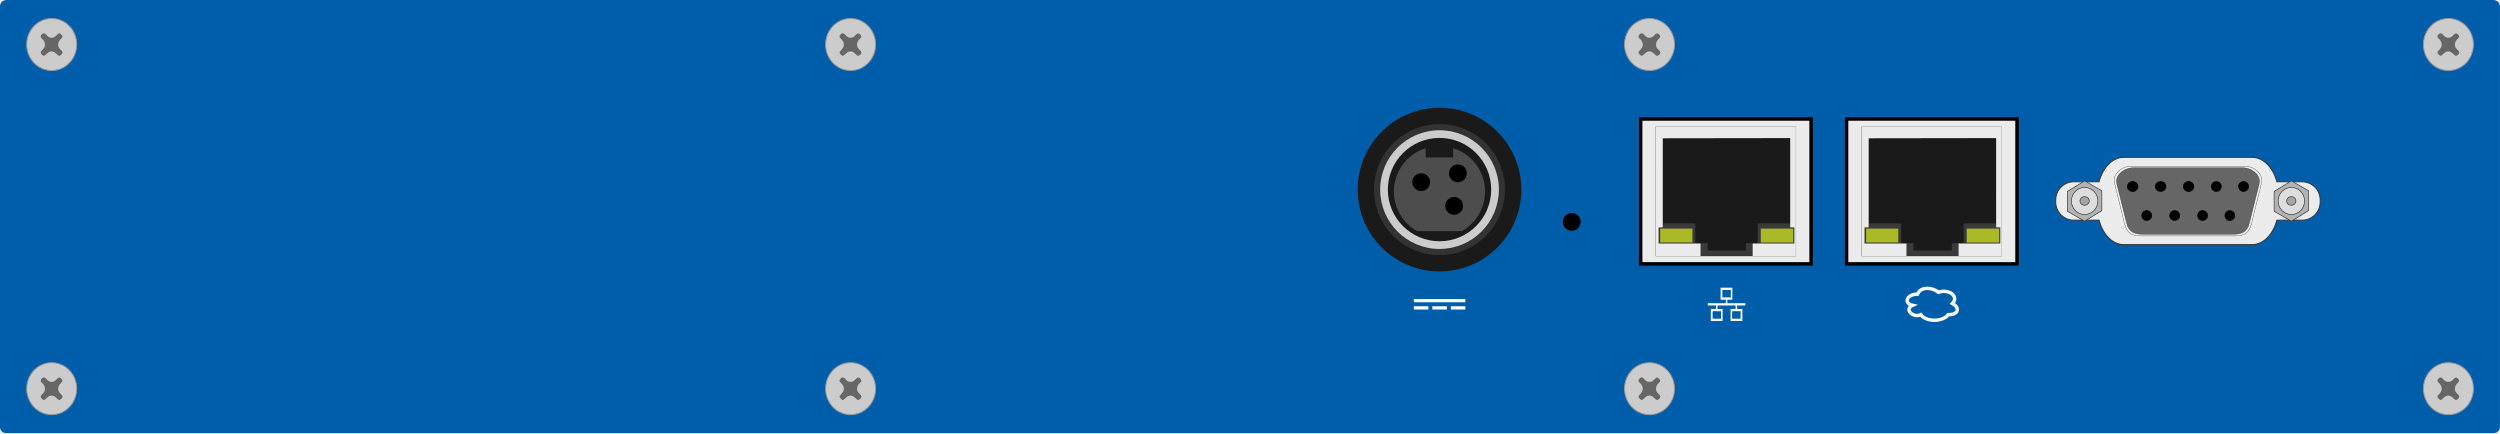
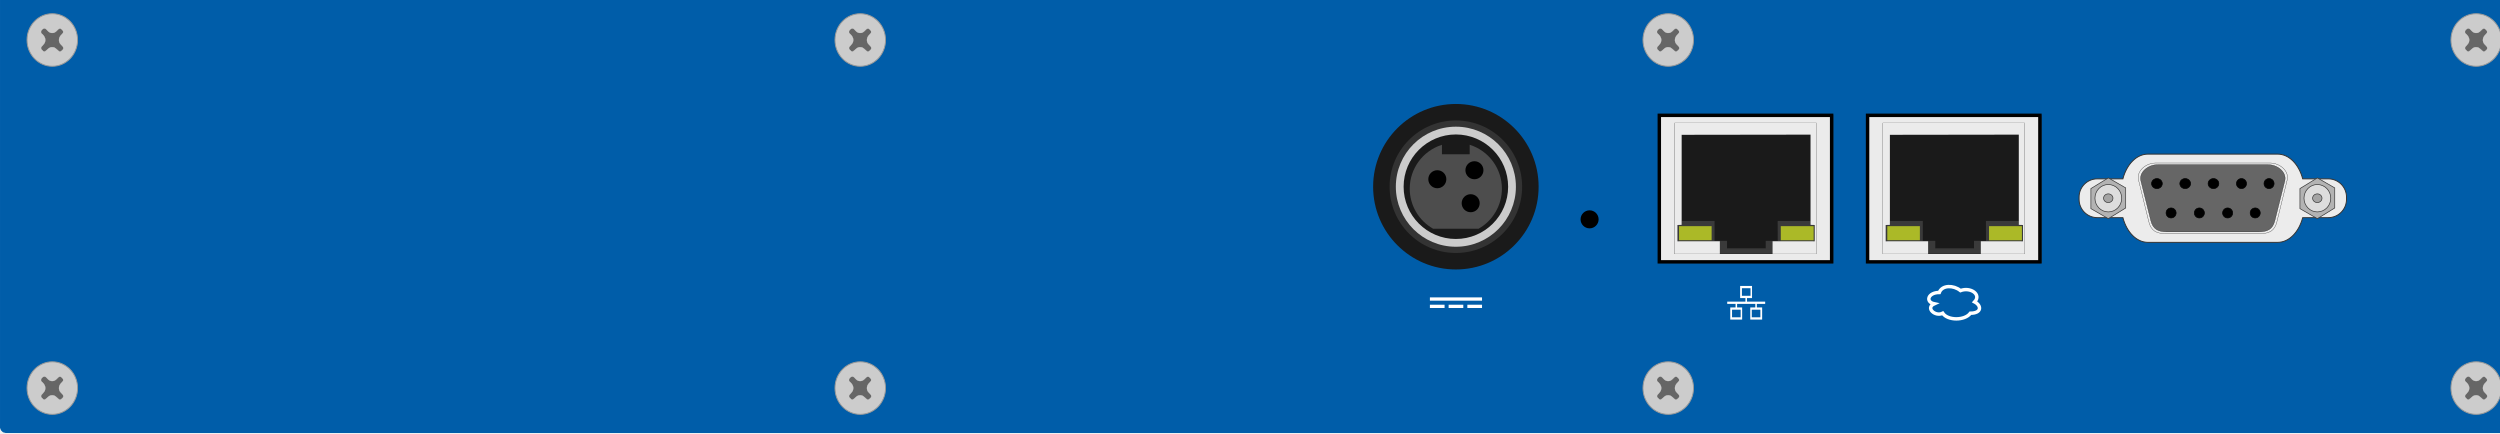
- <svg xmlns="http://www.w3.org/2000/svg" width="254" height="44" version="1.1" viewBox="66 376 134.897 14.28">
+ <svg xmlns="http://www.w3.org/2000/svg" width="254" height="44" version="1.1" viewBox="66 376 254 44">
  <text transform="scale(1.0397 .96177)" x="74.661" y="391.631" fill="#ffffff" font-family="sans-serif" font-size="2.477px" font-weight="700">
    <tspan x="74.661" y="391.631" />
  </text>
  <text transform="scale(1.0003 .99968)" x="79.69" y="367.804" fill="#000000" font-family="sans-serif" font-size="21.25px" letter-spacing="0px" stroke-width="1px" word-spacing="0px" style="line-height:125%" xml:space="preserve">
    <tspan x="79.69" y="367.804" />
  </text>
-   <g transform="translate(1.4093 -49.013)">
-     <path d="m64.928 443.84h134.22 0.039l0.026-0.013 0.065-0.013 0.065-0.026 0.039-0.052 0.052-0.039 0.026-0.065 0.013-0.065 0.013-0.026v-0.039-22.696-0.026l-0.013-0.039-0.013-0.052-0.026-0.065-0.052-0.052-0.039-0.039-0.065-0.026-0.026-0.013-0.039-0.013h-0.026l-0.039-0.013h-134.22l-0.039 0.013h-0.039l-0.026 0.013-0.039 0.013-0.052 0.026-0.052 0.039-0.039 0.052-0.026 0.065-0.026 0.052v0.039 0.026 22.696 0.039 0.026l0.026 0.065 0.026 0.065 0.039 0.039 0.052 0.052 0.052 0.026 0.065 0.013 0.039 0.013h0.039z" fill="#005da9" fill-rule="evenodd" />
-     <path d="m162.4 426.88h-9.3v7.897h9.3v-7.897zm11.109 0h-9.3v7.897h9.3v-7.897z" fill="#333" fill-rule="evenodd" />
+   <g transform="matrix(1.9043 0 0 1.9043 -57 -425.21)">
+     <path d="m64.928 443.84h134.26l0.026-0.013 0.065-0.013 0.065-0.026 0.039-0.052 0.052-0.039 0.026-0.065 0.013-0.065 0.013-0.026v-22.761l-0.013-0.039-0.013-0.052-0.026-0.065-0.052-0.052-0.039-0.039-0.065-0.026-0.026-0.013-0.039-0.013h-0.026l-0.039-0.013h-134.22l-0.039 0.013h-0.039l-0.026 0.013-0.039 0.013-0.052 0.026-0.052 0.039-0.039 0.052-0.026 0.065-0.026 0.052v22.825l0.026 0.065 0.026 0.065 0.039 0.039 0.052 0.052 0.052 0.026 0.065 0.013 0.039 0.013h0.039z" fill="#005da9" fill-rule="evenodd" />
+     <path d="m162.4 426.88h-9.3v7.897h9.3zm11.109 0h-9.3v7.897h9.3z" fill="#333" fill-rule="evenodd" />
    <g transform="matrix(.53109 0 0 .53109 89.022 290.95)">
-       <path d="m169.78 259.86c-1.158 0-2.135 1.033-2.519 2.484h-2.562c-1.02 0-1.84 0.82-1.84 1.84v0.221c0 1.02 0.82 1.84 1.84 1.84h2.562c0.385 1.451 1.361 2.482 2.519 2.482h13.027c1.158 0 2.135-1.031 2.519-2.482h2.562c1.02 0 1.84-0.82 1.84-1.84v-0.221c0-1.02-0.82-1.84-1.84-1.84h-2.562c-0.385-1.451-1.361-2.484-2.519-2.484h-13.027z" fill="#ececec" fill-rule="evenodd" stroke="#333" stroke-linecap="round" stroke-width=".099" />
+       <path d="m169.78 259.86c-1.158 0-2.135 1.033-2.519 2.484h-2.562c-1.02 0-1.84 0.82-1.84 1.84v0.221c0 1.02 0.82 1.84 1.84 1.84h2.562c0.385 1.451 1.361 2.482 2.519 2.482h13.027c1.158 0 2.135-1.031 2.519-2.482h2.562c1.02 0 1.84-0.82 1.84-1.84v-0.221c0-1.02-0.82-1.84-1.84-1.84h-2.562c-0.385-1.451-1.361-2.484-2.519-2.484z" fill="#ececec" fill-rule="evenodd" stroke="#333" stroke-linecap="round" stroke-width=".099" />
      <g transform="translate(-.27702 -1.4531e-5)" stroke="#333" stroke-width=".067">
-         <g transform="translate(-21.189 -6.7388)">
-           <path d="m189.01 272.01v-2.014l-1.748-1.007-1.748 1.074v2.014l1.748 1.008 1.748-1.075z" fill="#b3b3b3" />
+         <g transform="translate(-21.189,-6.7388)">
+           <path d="m189.01 272.01v-2.014l-1.748-1.007-1.748 1.074v2.014l1.748 1.008z" fill="#b3b3b3" />
          <path d="m188.61 271.03c0 0.76-0.602 1.377-1.345 1.377-0.743 0-1.345-0.617-1.345-1.377 0-0.76 0.602-1.376 1.345-1.376 0.743 0 1.345 0.616 1.345 1.376z" fill="#ddd" />
          <path d="m187.73 271.03c0 0.241-0.211 0.437-0.471 0.437-0.259 0-0.471-0.196-0.471-0.437s0.211-0.436 0.471-0.436c0.259 0 0.471 0.195 0.471 0.436z" fill="#a4a4a4" />
        </g>
        <g transform="translate(-.18874 -6.7388)">
-           <path d="m189.01 272.01v-2.014l-1.748-1.007-1.748 1.074v2.014l1.748 1.008 1.748-1.075z" fill="#b3b3b3" />
+           <path d="m189.01 272.01v-2.014l-1.748-1.007-1.748 1.074v2.014l1.748 1.008z" fill="#b3b3b3" />
          <path d="m188.61 271.03c0 0.76-0.602 1.377-1.345 1.377-0.743 0-1.345-0.617-1.345-1.377 0-0.76 0.602-1.376 1.345-1.376 0.743 0 1.345 0.616 1.345 1.376z" fill="#ddd" />
          <path d="m187.73 271.03c0 0.241-0.211 0.437-0.471 0.437-0.259 0-0.471-0.196-0.471-0.437s0.211-0.436 0.471-0.436c0.259 0 0.471 0.195 0.471 0.436z" fill="#a4a4a4" />
        </g>
      </g>
      <g transform="translate(.43892 .20189)" stroke="#000">
-         <g transform="translate(-1.3533 5.9318)" fill-rule="evenodd" stroke-linecap="round">
+         <g transform="translate(-1.3533,5.9318)" fill-rule="evenodd" stroke-linecap="round">
          <path d="m171.46 254.62h11.509c0.948 0 1.937 0.79 1.711 1.711l-1.03 4.187c-0.226 0.92-0.763 1.196-1.711 1.196h-9.45c-0.948 0-1.484-0.276-1.711-1.196l-1.03-4.187c-0.226-0.92 0.763-1.711 1.711-1.711z" fill="#ececec" stroke-width=".026" />
          <path d="m171.64 254.79h11.145c0.918 0 1.876 0.752 1.657 1.628l-0.997 3.985c-0.219 0.876-0.739 1.138-1.657 1.138h-9.151c-0.918 0-1.438-0.262-1.657-1.138l-0.997-3.985c-0.219-0.876 0.739-1.628 1.657-1.628z" fill="#666" stroke-width=".025" />
        </g>
        <g stroke-width=".067">
          <path d="m182.01 262.62c0 0.278-0.226 0.504-0.504 0.504-0.278 0-0.505-0.226-0.505-0.504 0-0.277 0.226-0.504 0.505-0.504 0.278 0 0.504 0.226 0.504 0.504z" />
          <path d="m170.78 262.62c0 0.278-0.242 0.504-0.538 0.504-0.297 0-0.538-0.226-0.538-0.504 0-0.277 0.241-0.504 0.538-0.504 0.296 0 0.538 0.226 0.538 0.504z" />
          <path d="m173.62 262.62c0 0.278-0.241 0.504-0.538 0.504-0.297 0-0.538-0.226-0.538-0.504 0-0.277 0.241-0.504 0.538-0.504 0.297 0 0.538 0.226 0.538 0.504z" />
          <path d="m176.46 262.62c0 0.278-0.241 0.504-0.538 0.504-0.297 0-0.538-0.226-0.538-0.504 0-0.277 0.241-0.504 0.538-0.504 0.297 0 0.538 0.226 0.538 0.504z" />
          <path d="m179.24 262.62c0 0.278-0.226 0.504-0.504 0.504s-0.505-0.226-0.505-0.504c0-0.277 0.226-0.504 0.505-0.504s0.504 0.226 0.504 0.504z" />
          <path d="m172.17 265.57c0 0.278-0.226 0.504-0.504 0.504-0.278 0-0.505-0.226-0.505-0.504 0-0.277 0.226-0.503 0.505-0.503 0.278 0 0.504 0.225 0.504 0.503z" />
          <path d="m175.01 265.57c0 0.278-0.226 0.504-0.504 0.504-0.278 0-0.505-0.226-0.505-0.504 0-0.277 0.226-0.503 0.505-0.503 0.278 0 0.504 0.225 0.504 0.503z" />
          <path d="m177.85 265.57c0 0.278-0.226 0.504-0.505 0.504s-0.504-0.226-0.504-0.504c0-0.277 0.226-0.503 0.504-0.503s0.505 0.225 0.505 0.503z" />
          <path d="m180.62 265.57c0 0.278-0.226 0.504-0.505 0.504-0.278 0-0.504-0.226-0.504-0.504 0-0.277 0.226-0.503 0.504-0.503 0.278 0 0.505 0.225 0.505 0.503z" />
        </g>
      </g>
    </g>
    <g transform="matrix(.96168 0 0 1 2.4951 -1.1401)" stroke-linecap="round">
      <g transform="translate(-.91758 -.2192)">
        <circle cx="158.04" cy="424.23" r="1.402" fill="#ccc" fill-rule="evenodd" stroke="#999" stroke-width=".053" />
        <path d="m157.44 423.88c0.089 0.07 0.172 0.158 0.202 0.27 0.02 0.079 7e-3 0.165-0.028 0.238-0.057 0.072-0.111 0.148-0.179 0.209-0.05 0.063-7e-3 0.147 0.055 0.182 0.037 0.056 0.112 0.102 0.17 0.047 0.092-0.06 0.161-0.155 0.266-0.196 0.108-0.03 0.238-0.019 0.32 0.065 0.068 0.044 0.118 0.113 0.187 0.152 0.079 0.025 0.135-0.05 0.187-0.096 0.053-0.049 0.041-0.13-3e-3 -0.18-0.065-0.076-0.158-0.133-0.19-0.234-0.032-0.102-0.015-0.22 0.05-0.306 0.045-0.073 0.126-0.117 0.166-0.193 0.03-0.075-0.039-0.136-0.09-0.181-0.049-0.061-0.148-0.046-0.192 0.013-0.08 0.069-0.15 0.164-0.262 0.18-0.114 0.023-0.236-0.019-0.311-0.108-0.056-0.056-0.11-0.137-0.199-0.131-0.075 0.016-0.147 0.079-0.173 0.151-9e-3 0.04-5e-3 0.088 0.026 0.118" fill="#666" stroke="#e6e6e6" stroke-linejoin="round" stroke-width=".013px" />
      </g>
      <g transform="translate(43.908 -.2192)">
        <circle cx="158.04" cy="424.23" r="1.402" fill="#ccc" fill-rule="evenodd" stroke="#999" stroke-width=".053" />
        <path d="m157.44 423.88c0.089 0.07 0.172 0.158 0.202 0.27 0.02 0.079 7e-3 0.165-0.028 0.238-0.057 0.072-0.111 0.148-0.179 0.209-0.05 0.063-7e-3 0.147 0.055 0.182 0.037 0.056 0.112 0.102 0.17 0.047 0.092-0.06 0.161-0.155 0.266-0.196 0.108-0.03 0.238-0.019 0.32 0.065 0.068 0.044 0.118 0.113 0.187 0.152 0.079 0.025 0.135-0.05 0.187-0.096 0.053-0.049 0.041-0.13-3e-3 -0.18-0.065-0.076-0.158-0.133-0.19-0.234-0.032-0.102-0.015-0.22 0.05-0.306 0.045-0.073 0.126-0.117 0.166-0.193 0.03-0.075-0.039-0.136-0.09-0.181-0.049-0.061-0.148-0.046-0.192 0.013-0.08 0.069-0.15 0.164-0.262 0.18-0.114 0.023-0.236-0.019-0.311-0.108-0.056-0.056-0.11-0.137-0.199-0.131-0.075 0.016-0.147 0.079-0.173 0.151-9e-3 0.04-5e-3 0.088 0.026 0.118" fill="#666" stroke="#e6e6e6" stroke-linejoin="round" stroke-width=".013px" />
      </g>
-       <g transform="translate(43.908 18.352)">
+       <g transform="translate(43.908,18.352)">
        <circle cx="158.04" cy="424.23" r="1.402" fill="#ccc" fill-rule="evenodd" stroke="#999" stroke-width=".053" />
        <path d="m157.44 423.88c0.089 0.07 0.172 0.158 0.202 0.27 0.02 0.079 7e-3 0.165-0.028 0.238-0.057 0.072-0.111 0.148-0.179 0.209-0.05 0.063-7e-3 0.147 0.055 0.182 0.037 0.056 0.112 0.102 0.17 0.047 0.092-0.06 0.161-0.155 0.266-0.196 0.108-0.03 0.238-0.019 0.32 0.065 0.068 0.044 0.118 0.113 0.187 0.152 0.079 0.025 0.135-0.05 0.187-0.096 0.053-0.049 0.041-0.13-3e-3 -0.18-0.065-0.076-0.158-0.133-0.19-0.234-0.032-0.102-0.015-0.22 0.05-0.306 0.045-0.073 0.126-0.117 0.166-0.193 0.03-0.075-0.039-0.136-0.09-0.181-0.049-0.061-0.148-0.046-0.192 0.013-0.08 0.069-0.15 0.164-0.262 0.18-0.114 0.023-0.236-0.019-0.311-0.108-0.056-0.056-0.11-0.137-0.199-0.131-0.075 0.016-0.147 0.079-0.173 0.151-9e-3 0.04-5e-3 0.088 0.026 0.118" fill="#666" stroke="#e6e6e6" stroke-linejoin="round" stroke-width=".013px" />
      </g>
      <g transform="translate(-.91758 18.352)">
        <circle cx="158.04" cy="424.23" r="1.402" fill="#ccc" fill-rule="evenodd" stroke="#999" stroke-width=".053" />
        <path d="m157.44 423.88c0.089 0.07 0.172 0.158 0.202 0.27 0.02 0.079 7e-3 0.165-0.028 0.238-0.057 0.072-0.111 0.148-0.179 0.209-0.05 0.063-7e-3 0.147 0.055 0.182 0.037 0.056 0.112 0.102 0.17 0.047 0.092-0.06 0.161-0.155 0.266-0.196 0.108-0.03 0.238-0.019 0.32 0.065 0.068 0.044 0.118 0.113 0.187 0.152 0.079 0.025 0.135-0.05 0.187-0.096 0.053-0.049 0.041-0.13-3e-3 -0.18-0.065-0.076-0.158-0.133-0.19-0.234-0.032-0.102-0.015-0.22 0.05-0.306 0.045-0.073 0.126-0.117 0.166-0.193 0.03-0.075-0.039-0.136-0.09-0.181-0.049-0.061-0.148-0.046-0.192 0.013-0.08 0.069-0.15 0.164-0.262 0.18-0.114 0.023-0.236-0.019-0.311-0.108-0.056-0.056-0.11-0.137-0.199-0.131-0.075 0.016-0.147 0.079-0.173 0.151-9e-3 0.04-5e-3 0.088 0.026 0.118" fill="#666" stroke="#e6e6e6" stroke-linejoin="round" stroke-width=".013px" />
      </g>
-       <g transform="translate(-45.744 18.352)">
+       <g transform="translate(-45.744,18.352)">
        <circle cx="158.04" cy="424.23" r="1.402" fill="#ccc" fill-rule="evenodd" stroke="#999" stroke-width=".053" />
        <path d="m157.44 423.88c0.089 0.07 0.172 0.158 0.202 0.27 0.02 0.079 7e-3 0.165-0.028 0.238-0.057 0.072-0.111 0.148-0.179 0.209-0.05 0.063-7e-3 0.147 0.055 0.182 0.037 0.056 0.112 0.102 0.17 0.047 0.092-0.06 0.161-0.155 0.266-0.196 0.108-0.03 0.238-0.019 0.32 0.065 0.068 0.044 0.118 0.113 0.187 0.152 0.079 0.025 0.135-0.05 0.187-0.096 0.053-0.049 0.041-0.13-3e-3 -0.18-0.065-0.076-0.158-0.133-0.19-0.234-0.032-0.102-0.015-0.22 0.05-0.306 0.045-0.073 0.126-0.117 0.166-0.193 0.03-0.075-0.039-0.136-0.09-0.181-0.049-0.061-0.148-0.046-0.192 0.013-0.08 0.069-0.15 0.164-0.262 0.18-0.114 0.023-0.236-0.019-0.311-0.108-0.056-0.056-0.11-0.137-0.199-0.131-0.075 0.016-0.147 0.079-0.173 0.151-9e-3 0.04-5e-3 0.088 0.026 0.118" fill="#666" stroke="#e6e6e6" stroke-linejoin="round" stroke-width=".013px" />
      </g>
-       <g transform="translate(-90.569 18.352)">
+       <g transform="translate(-90.569,18.352)">
        <circle cx="158.04" cy="424.23" r="1.402" fill="#ccc" fill-rule="evenodd" stroke="#999" stroke-width=".053" />
        <path d="m157.44 423.88c0.089 0.07 0.172 0.158 0.202 0.27 0.02 0.079 7e-3 0.165-0.028 0.238-0.057 0.072-0.111 0.148-0.179 0.209-0.05 0.063-7e-3 0.147 0.055 0.182 0.037 0.056 0.112 0.102 0.17 0.047 0.092-0.06 0.161-0.155 0.266-0.196 0.108-0.03 0.238-0.019 0.32 0.065 0.068 0.044 0.118 0.113 0.187 0.152 0.079 0.025 0.135-0.05 0.187-0.096 0.053-0.049 0.041-0.13-3e-3 -0.18-0.065-0.076-0.158-0.133-0.19-0.234-0.032-0.102-0.015-0.22 0.05-0.306 0.045-0.073 0.126-0.117 0.166-0.193 0.03-0.075-0.039-0.136-0.09-0.181-0.049-0.061-0.148-0.046-0.192 0.013-0.08 0.069-0.15 0.164-0.262 0.18-0.114 0.023-0.236-0.019-0.311-0.108-0.056-0.056-0.11-0.137-0.199-0.131-0.075 0.016-0.147 0.079-0.173 0.151-9e-3 0.04-5e-3 0.088 0.026 0.118" fill="#666" stroke="#e6e6e6" stroke-linejoin="round" stroke-width=".013px" />
      </g>
      <g transform="translate(-90.569 -.2192)">
        <circle cx="158.04" cy="424.23" r="1.402" fill="#ccc" fill-rule="evenodd" stroke="#999" stroke-width=".053" />
        <path d="m157.44 423.88c0.089 0.07 0.172 0.158 0.202 0.27 0.02 0.079 7e-3 0.165-0.028 0.238-0.057 0.072-0.111 0.148-0.179 0.209-0.05 0.063-7e-3 0.147 0.055 0.182 0.037 0.056 0.112 0.102 0.17 0.047 0.092-0.06 0.161-0.155 0.266-0.196 0.108-0.03 0.238-0.019 0.32 0.065 0.068 0.044 0.118 0.113 0.187 0.152 0.079 0.025 0.135-0.05 0.187-0.096 0.053-0.049 0.041-0.13-3e-3 -0.18-0.065-0.076-0.158-0.133-0.19-0.234-0.032-0.102-0.015-0.22 0.05-0.306 0.045-0.073 0.126-0.117 0.166-0.193 0.03-0.075-0.039-0.136-0.09-0.181-0.049-0.061-0.148-0.046-0.192 0.013-0.08 0.069-0.15 0.164-0.262 0.18-0.114 0.023-0.236-0.019-0.311-0.108-0.056-0.056-0.11-0.137-0.199-0.131-0.075 0.016-0.147 0.079-0.173 0.151-9e-3 0.04-5e-3 0.088 0.026 0.118" fill="#666" stroke="#e6e6e6" stroke-linejoin="round" stroke-width=".013px" />
      </g>
      <g transform="translate(-45.744 -.2192)">
        <circle cx="158.04" cy="424.23" r="1.402" fill="#ccc" fill-rule="evenodd" stroke="#999" stroke-width=".053" />
        <path d="m157.44 423.88c0.089 0.07 0.172 0.158 0.202 0.27 0.02 0.079 7e-3 0.165-0.028 0.238-0.057 0.072-0.111 0.148-0.179 0.209-0.05 0.063-7e-3 0.147 0.055 0.182 0.037 0.056 0.112 0.102 0.17 0.047 0.092-0.06 0.161-0.155 0.266-0.196 0.108-0.03 0.238-0.019 0.32 0.065 0.068 0.044 0.118 0.113 0.187 0.152 0.079 0.025 0.135-0.05 0.187-0.096 0.053-0.049 0.041-0.13-3e-3 -0.18-0.065-0.076-0.158-0.133-0.19-0.234-0.032-0.102-0.015-0.22 0.05-0.306 0.045-0.073 0.126-0.117 0.166-0.193 0.03-0.075-0.039-0.136-0.09-0.181-0.049-0.061-0.148-0.046-0.192 0.013-0.08 0.069-0.15 0.164-0.262 0.18-0.114 0.023-0.236-0.019-0.311-0.108-0.056-0.056-0.11-0.137-0.199-0.131-0.075 0.016-0.147 0.079-0.173 0.151-9e-3 0.04-5e-3 0.088 0.026 0.118" fill="#666" stroke="#e6e6e6" stroke-linejoin="round" stroke-width=".013px" />
      </g>
    </g>
    <circle cx="149.4" cy="432.44" r=".481" fill-rule="evenodd" />
-     <g transform="translate(-7.4643 4.0092)" fill-rule="evenodd">
+     <g transform="translate(-7.4643,4.0092)" fill-rule="evenodd">
      <circle cx="149.73" cy="426.69" r="4.415" fill="#1a1a1a" />
      <circle cx="149.73" cy="426.69" r="3.535" fill="#333" />
      <circle cx="149.73" cy="426.69" r="3.203" fill="#ccc" />
      <circle cx="149.73" cy="426.69" r="2.788" fill="#1a1a1a" />
-       <g transform="translate(3.0771 -6.6278)">
+       <g transform="translate(3.0771,-6.6278)">
        <path d="m147.39 431.08v0.506h-1.481v-0.504a2.459 2.459 0 0 0 -1.718 2.341 2.459 2.459 0 0 0 1.25 2.137h2.421a2.459 2.459 0 0 0 1.247 -2.137 2.459 2.459 0 0 0 -1.719 -2.343z" fill="#4d4d4d" />
-         <g transform="translate(4.3129 2.6483)">
+         <g transform="translate(4.3129,2.6483)">
          <circle cx="143.33" cy="429.79" r=".481" />
          <circle cx="141.35" cy="430.27" r=".481" />
          <circle cx="143.13" cy="431.55" r=".481" />
        </g>
      </g>
    </g>
    <g transform="matrix(.025143 0 0 .025143 170.08 435.86)" fill="none" stroke="#fff" stroke-width="7.33">
      <path d="m-80.43 19.172c-24 0-30 20-10.8 24-19.2 8.8 2.4 28 18 20 10.8 16 46.8 16 58.8 0 24 0 24-16 9-24 15-16-9-32-30-24-15-12-39-12-45 4z" fill="none" pointer-events="none" stroke="#fff" stroke-width="7.33" />
    </g>
-     <path d="m157.27 437.14v-0.189h0.972v0.189h-0.27v0.648h0.634v-0.648h-0.283v-0.189h0.445v-0.121h-0.972v-0.189h0.27v-0.648h-0.634v0.648h0.283v0.189h-0.972v0.121h0.445v0.189h-0.283v0.648h0.634v-0.648h-0.27zm-0.27 0.526v-0.405h0.459v0.405h-0.459zm1.053 0v-0.405h0.459v0.405h-0.459zm-0.526-1.147v-0.405h0.459v0.405h-0.459z" fill="#fff" fill-rule="evenodd" />
-     <path d="m140.88 437.17h0.783v-0.175h-0.783v0.175zm0.999 0h0.783v-0.175h-0.783v0.175zm0.999 0h0.783v-0.175h-0.783v0.175zm-1.998-0.391h2.781v-0.175h-2.781v0.175z" fill="#fff" fill-rule="evenodd" />
-     <rect x="153.12" y="426.89" width="9.194" height="7.817" fill="#ebebeb" fill-rule="evenodd" stroke="#000" stroke-linecap="round" stroke-width=".184" />
+     <g fill-rule="evenodd">
+       <path d="m157.27 437.14v-0.189h0.972v0.189h-0.27v0.648h0.634v-0.648h-0.283v-0.189h0.445v-0.121h-0.972v-0.189h0.27v-0.648h-0.634v0.648h0.283v0.189h-0.972v0.121h0.445v0.189h-0.283v0.648h0.634v-0.648zm-0.27 0.526v-0.405h0.459v0.405zm1.053 0v-0.405h0.459v0.405zm-0.526-1.147v-0.405h0.459v0.405z" fill="#fff" />
+       <path d="m140.88 437.17h0.783v-0.175h-0.783zm0.999 0h0.783v-0.175h-0.783zm0.999 0h0.783v-0.175h-0.783zm-1.998-0.391h2.781v-0.175h-2.781z" fill="#fff" />
+       <rect x="153.12" y="426.89" width="9.194" height="7.817" fill="#ebebeb" stroke="#000" stroke-linecap="round" stroke-width=".184" />
+     </g>
    <g transform="matrix(-1.0006 0 0 -.99999 271.58 780.5)">
      <path d="m110.02 353.2h7.558v-6.986l-7.558-2.3e-4z" fill="#3a3a3a" />
      <g transform="matrix(.0080752 0 0 .0080046 96.896 381.97)">
        <path d="m2560.5-3593.3v-872.71l-935.94-0.027v872.74z" fill="none" stroke="#000" stroke-linecap="square" stroke-width=".676" />
      </g>
-       <g>
-         <path d="m110.32 347.98h1.758l-3e-3 -1.065 0.64-5.7e-4v-0.399h2.063l-4.8e-4 0.4h0.666v1.065h1.75v4.587l-6.873 0.015z" fill="#1a1a1a" />
-         <path d="m115.6 347.7h1.737v-0.749h-1.737v0.749z" fill="#abb927" />
-         <path d="m110.16 347.7h1.752v-0.753h-1.752v0.753z" fill="#abb927" />
-         <path d="m110.02 353.21-1e-3 -6.988 2.331-9.5e-4v0.672l-2.249-1e-3v0.87l0.223 7e-3 4.8e-4 4.816 6.87-0.01 5e-3 -5e-3 5.3e-4 -4.801 0.223-7e-3v-0.87l-2.262 1e-3v-0.672l2.415 9.5e-4 1e-3 6.988" fill="#ebebeb" />
-       </g>
+       <path d="m110.32 347.98h1.758l-3e-3 -1.065 0.64-5.7e-4v-0.399h2.063l-4.8e-4 0.4h0.666v1.065h1.75v4.587l-6.873 0.015z" fill="#1a1a1a" />
+       <path d="m115.6 347.7h1.737v-0.749h-1.737z" fill="#abb927" />
+       <path d="m110.16 347.7h1.752v-0.753h-1.752z" fill="#abb927" />
+       <path d="m110.02 353.21-1e-3 -6.988 2.331-9.5e-4v0.672l-2.249-1e-3v0.87l0.223 7e-3 4.8e-4 4.816 6.87-0.01 5e-3 -5e-3 5.3e-4 -4.801 0.223-7e-3v-0.87l-2.262 1e-3v-0.672l2.415 9.5e-4 1e-3 6.988" fill="#ebebeb" />
    </g>
    <g transform="translate(11.111)">
      <rect x="153.12" y="426.89" width="9.194" height="7.817" fill="#ebebeb" fill-rule="evenodd" stroke="#000" stroke-linecap="round" stroke-width=".184" />
      <g transform="matrix(-1.0006 0 0 -.99999 271.58 780.5)">
        <path d="m110.02 353.2h7.558v-6.986l-7.558-2.3e-4z" fill="#3a3a3a" />
        <g transform="matrix(.0080752 0 0 .0080046 96.896 381.97)">
          <path d="m2560.5-3593.3v-872.71l-935.94-0.027v872.74z" fill="none" stroke="#000" stroke-linecap="square" stroke-width=".676" />
        </g>
-         <g>
-           <path d="m110.32 347.98h1.758l-3e-3 -1.065 0.64-5.7e-4v-0.399h2.063l-4.8e-4 0.4h0.666v1.065h1.75v4.587l-6.873 0.015z" fill="#1a1a1a" />
-           <path d="m115.6 347.7h1.737v-0.749h-1.737v0.749z" fill="#abb927" />
-           <path d="m110.16 347.7h1.752v-0.753h-1.752v0.753z" fill="#abb927" />
-           <path d="m110.02 353.21-1e-3 -6.988 2.331-9.5e-4v0.672l-2.249-1e-3v0.87l0.223 7e-3 4.8e-4 4.816 6.87-0.01 5e-3 -5e-3 5.3e-4 -4.801 0.223-7e-3v-0.87l-2.262 1e-3v-0.672l2.415 9.5e-4 1e-3 6.988" fill="#ebebeb" />
-         </g>
+         <path d="m110.32 347.98h1.758l-3e-3 -1.065 0.64-5.7e-4v-0.399h2.063l-4.8e-4 0.4h0.666v1.065h1.75v4.587l-6.873 0.015z" fill="#1a1a1a" />
+         <path d="m115.6 347.7h1.737v-0.749h-1.737z" fill="#abb927" />
+         <path d="m110.16 347.7h1.752v-0.753h-1.752z" fill="#abb927" />
+         <path d="m110.02 353.21-1e-3 -6.988 2.331-9.5e-4v0.672l-2.249-1e-3v0.87l0.223 7e-3 4.8e-4 4.816 6.87-0.01 5e-3 -5e-3 5.3e-4 -4.801 0.223-7e-3v-0.87l-2.262 1e-3v-0.672l2.415 9.5e-4 1e-3 6.988" fill="#ebebeb" />
      </g>
    </g>
  </g>
</svg>
